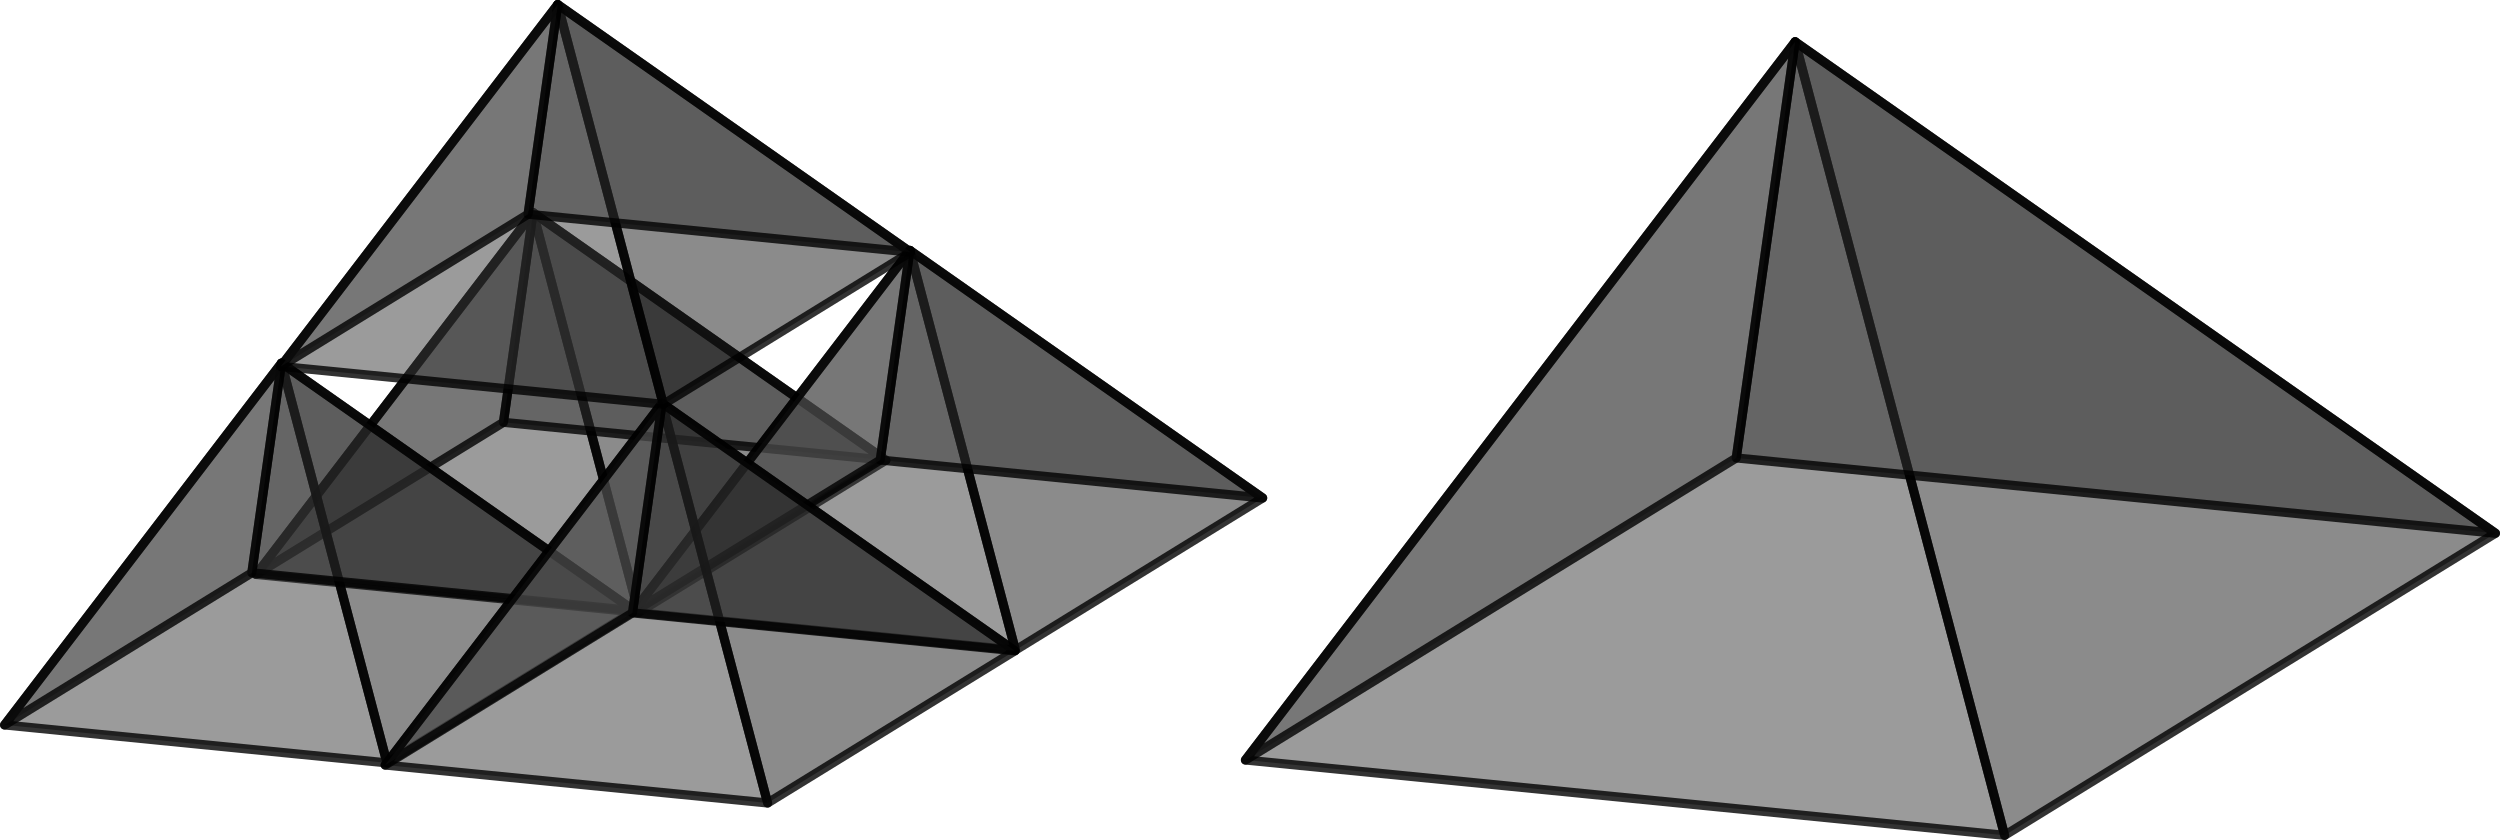
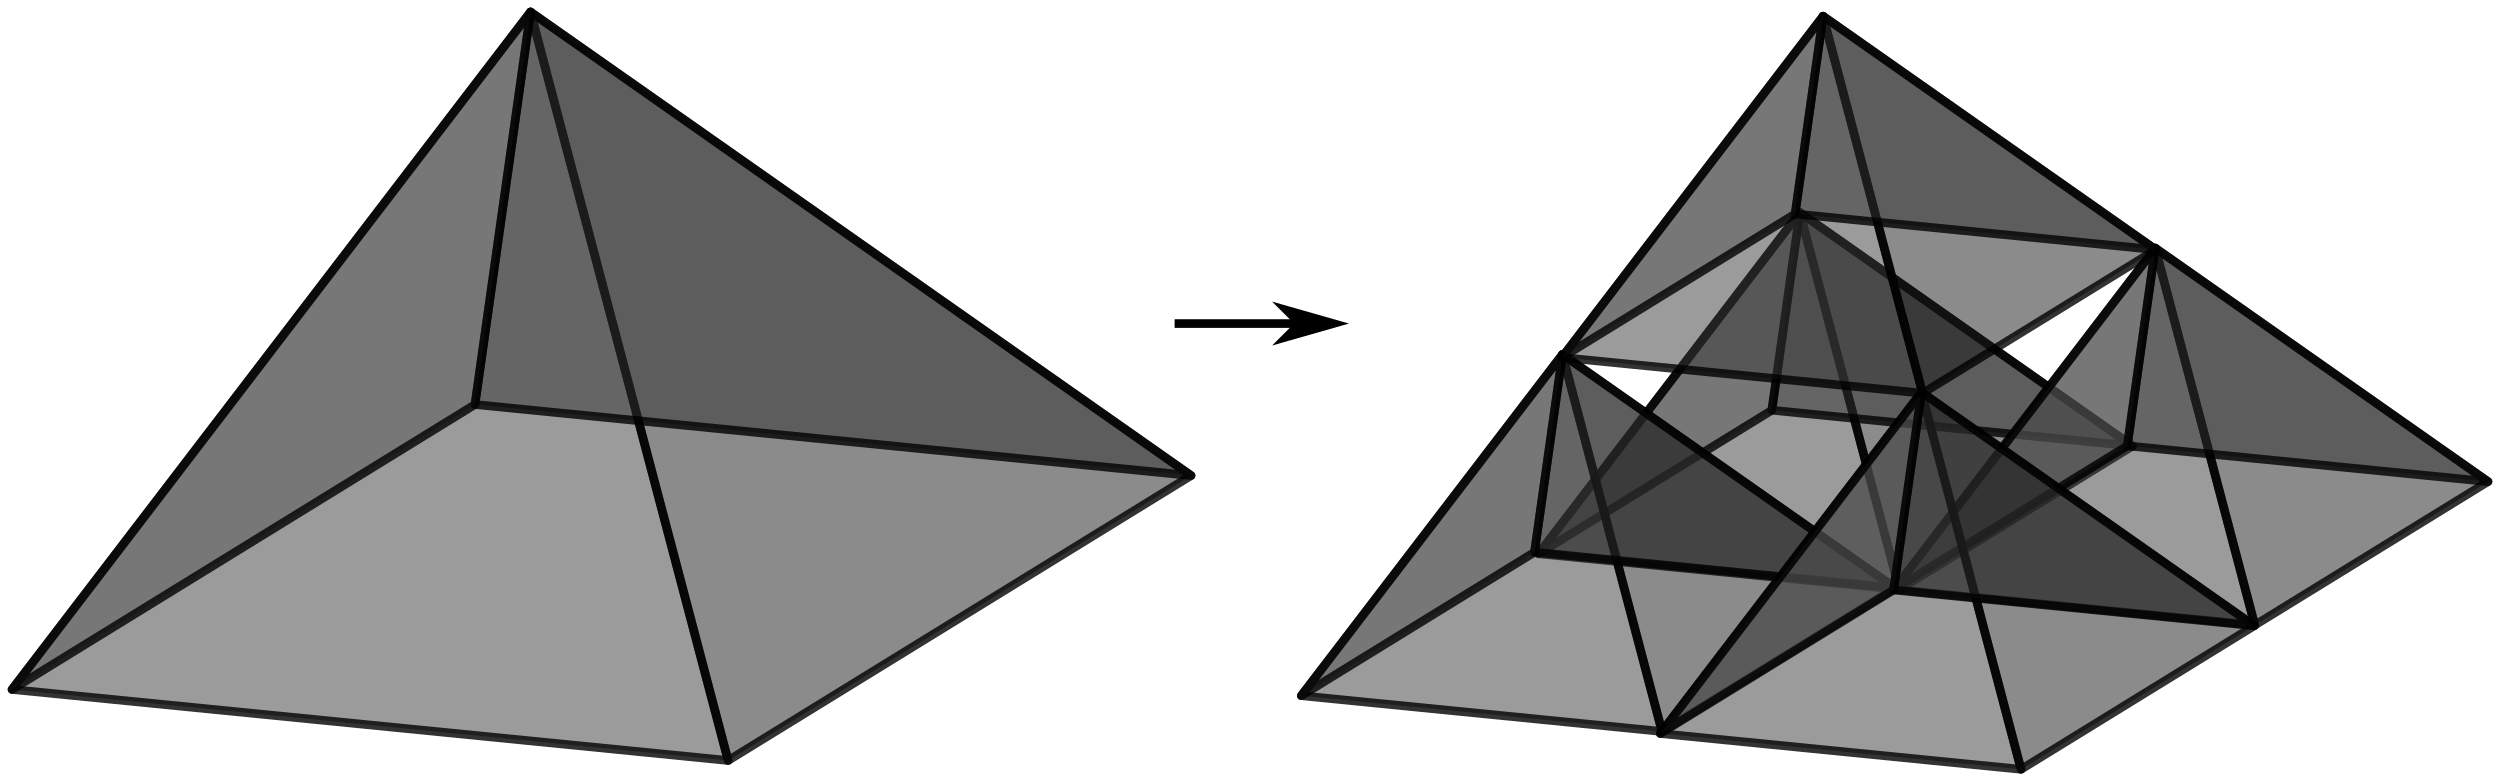
- <svg xmlns="http://www.w3.org/2000/svg" version="1.1" id="svg2" viewBox="0 0 545.238 183.181" height="51.698mm" width="153.878mm">
-   <defs id="defs4" />
-   <g id="layer1" transform="translate(-103.9079,-34.92038)">
-     <g id="g6878-5-6" transform="translate(228.4424,147.7523)">
-       <path id="path6880-6-2" d="M -8.272,-66.446 14.742,20.73 -68.66,12.456 Z" style="fill:#383838;fill-opacity:0.5;stroke:#000000;stroke-width:2;stroke-linejoin:round;stroke-opacity:0.8" />
-       <path id="path6882-5-6" d="M 68.66,-12.456 14.742,20.73 -8.272,-66.446 Z" style="fill:#191919;fill-opacity:0.5;stroke:#000000;stroke-width:2;stroke-linejoin:round;stroke-opacity:0.8" />
-       <path id="path6884-3-3" d="m 68.66,-12.456 -76.932,-53.99 -6.471,45.716 z" style="fill:#313131;fill-opacity:0.5;stroke:#000000;stroke-width:2;stroke-linejoin:round;stroke-opacity:0.8" />
-       <path id="path6894-7-5" d="m -14.742,-20.73 6.471,-45.716 -60.389,78.902 z" style="fill:#545454;fill-opacity:0.5;stroke:#000000;stroke-width:2;stroke-linejoin:round;stroke-opacity:0.8" />
+ <svg xmlns="http://www.w3.org/2000/svg" version="1.1" id="svg2" viewBox="0 0 578.005 180.643" height="50.981mm" width="163.126mm">
+   <defs id="defs4">
+     <marker orient="auto" refY="0" refX="0" id="Arrow1Mend" style="overflow:visible">
+       <path id="path4205" d="M 0,0 5,-5 -12.5,0 5,5 0,0 Z" style="fill:#000000;fill-opacity:1;fill-rule:evenodd;stroke:#000000;stroke-width:1pt;stroke-opacity:1" transform="matrix(-0.4,0,0,-0.4,-4,0)" />
+     </marker>
+   </defs>
+   <g id="layer1" transform="translate(-106.0839,-36.2159)">
+     <g id="g4163" transform="translate(302.0356,4.04061)">
+       <g transform="translate(228.4424,147.7523)" id="g6878-5-6">
+         <path style="fill:#383838;fill-opacity:0.5;stroke:#000000;stroke-width:2;stroke-linejoin:round;stroke-opacity:0.8" d="M -8.272,-66.446 14.742,20.73 -68.66,12.456 Z" id="path6880-6-2" />
+         <path style="fill:#191919;fill-opacity:0.5;stroke:#000000;stroke-width:2;stroke-linejoin:round;stroke-opacity:0.8" d="M 68.66,-12.456 14.742,20.73 -8.272,-66.446 Z" id="path6882-5-6" />
+         <path style="fill:#313131;fill-opacity:0.5;stroke:#000000;stroke-width:2;stroke-linejoin:round;stroke-opacity:0.8" d="m 68.66,-12.456 -76.932,-53.99 -6.471,45.716 z" id="path6884-3-3" />
+         <path style="fill:#545454;fill-opacity:0.5;stroke:#000000;stroke-width:2;stroke-linejoin:round;stroke-opacity:0.8" d="m -14.742,-20.73 6.471,-45.716 -60.389,78.902 z" id="path6894-7-5" />
+       </g>
+       <g transform="translate(310.6219,155.9814)" id="g6878-5-65">
+         <path style="fill:#383838;fill-opacity:0.5;stroke:#000000;stroke-width:2;stroke-linejoin:round;stroke-opacity:0.8" d="M -8.272,-66.446 14.742,20.73 -68.66,12.456 Z" id="path6880-6-6" />
+         <path style="fill:#191919;fill-opacity:0.5;stroke:#000000;stroke-width:2;stroke-linejoin:round;stroke-opacity:0.8" d="M 68.66,-12.456 14.742,20.73 -8.272,-66.446 Z" id="path6882-5-2" />
+         <path style="fill:#313131;fill-opacity:0.5;stroke:#000000;stroke-width:2;stroke-linejoin:round;stroke-opacity:0.8" d="m 68.66,-12.456 -76.932,-53.99 -6.471,45.716 z" id="path6884-3-4" />
+         <path style="fill:#545454;fill-opacity:0.5;stroke:#000000;stroke-width:2;stroke-linejoin:round;stroke-opacity:0.8" d="m -14.742,-20.73 6.471,-45.716 -60.389,78.902 z" id="path6894-7-3" />
+       </g>
+       <g transform="translate(173.5681,180.5708)" id="g6878-5">
+         <path style="fill:#383838;fill-opacity:0.5;stroke:#000000;stroke-width:2;stroke-linejoin:round;stroke-opacity:0.8" d="M -8.272,-66.446 14.742,20.73 -68.66,12.456 Z" id="path6880-6" />
+         <path style="fill:#191919;fill-opacity:0.5;stroke:#000000;stroke-width:2;stroke-linejoin:round;stroke-opacity:0.8" d="M 68.66,-12.456 14.742,20.73 -8.272,-66.446 Z" id="path6882-5" />
+         <path style="fill:#313131;fill-opacity:0.5;stroke:#000000;stroke-width:2;stroke-linejoin:round;stroke-opacity:0.8" d="m 68.66,-12.456 -76.932,-53.99 -6.471,45.716 z" id="path6884-3" />
+         <path style="fill:#545454;fill-opacity:0.5;stroke:#000000;stroke-width:2;stroke-linejoin:round;stroke-opacity:0.8" d="m -14.742,-20.73 6.471,-45.716 -60.389,78.902 z" id="path6894-7" />
+       </g>
+       <g transform="translate(256.5787,189.3165)" id="g6878-5-3">
+         <path style="fill:#383838;fill-opacity:0.5;stroke:#000000;stroke-width:2;stroke-linejoin:round;stroke-opacity:0.8" d="M -8.272,-66.446 14.742,20.73 -68.66,12.456 Z" id="path6880-6-3" />
+         <path style="fill:#191919;fill-opacity:0.5;stroke:#000000;stroke-width:2;stroke-linejoin:round;stroke-opacity:0.8" d="M 68.66,-12.456 14.742,20.73 -8.272,-66.446 Z" id="path6882-5-9" />
+         <path style="fill:#313131;fill-opacity:0.5;stroke:#000000;stroke-width:2;stroke-linejoin:round;stroke-opacity:0.8" d="m 68.66,-12.456 -76.932,-53.99 -6.471,45.716 z" id="path6884-3-7" />
+         <path style="fill:#545454;fill-opacity:0.5;stroke:#000000;stroke-width:2;stroke-linejoin:round;stroke-opacity:0.8" d="m -14.742,-20.73 6.471,-45.716 -60.389,78.902 z" id="path6894-7-1" />
+       </g>
+       <g transform="translate(233.8197,102.3666)" id="g6878">
+         <path style="fill:#383838;fill-opacity:0.5;stroke:#000000;stroke-width:2;stroke-linejoin:round;stroke-opacity:0.8" d="M -8.272,-66.446 14.742,20.73 -68.66,12.456 Z" id="path6880" />
+         <path style="fill:#191919;fill-opacity:0.5;stroke:#000000;stroke-width:2;stroke-linejoin:round;stroke-opacity:0.8" d="M 68.66,-12.456 14.742,20.73 -8.272,-66.446 Z" id="path6882" />
+         <path style="fill:#313131;fill-opacity:0.5;stroke:#000000;stroke-width:2;stroke-linejoin:round;stroke-opacity:0.8" d="m 68.66,-12.456 -76.932,-53.99 -6.471,45.716 z" id="path6884" />
+         <path style="fill:#545454;fill-opacity:0.5;stroke:#000000;stroke-width:2;stroke-linejoin:round;stroke-opacity:0.8" d="m -14.742,-20.73 6.471,-45.716 -60.389,78.902 z" id="path6894" />
+       </g>
    </g>
-     <g id="g6878-5-65" transform="translate(310.6219,155.9814)">
-       <path id="path6880-6-6" d="M -8.272,-66.446 14.742,20.73 -68.66,12.456 Z" style="fill:#383838;fill-opacity:0.5;stroke:#000000;stroke-width:2;stroke-linejoin:round;stroke-opacity:0.8" />
-       <path id="path6882-5-2" d="M 68.66,-12.456 14.742,20.73 -8.272,-66.446 Z" style="fill:#191919;fill-opacity:0.5;stroke:#000000;stroke-width:2;stroke-linejoin:round;stroke-opacity:0.8" />
-       <path id="path6884-3-4" d="m 68.66,-12.456 -76.932,-53.99 -6.471,45.716 z" style="fill:#313131;fill-opacity:0.5;stroke:#000000;stroke-width:2;stroke-linejoin:round;stroke-opacity:0.8" />
-       <path id="path6894-7-3" d="m -14.742,-20.73 6.471,-45.716 -60.389,78.902 z" style="fill:#545454;fill-opacity:0.5;stroke:#000000;stroke-width:2;stroke-linejoin:round;stroke-opacity:0.8" />
-     </g>
-     <g id="g6878-5" transform="translate(173.5681,180.5708)">
-       <path id="path6880-6" d="M -8.272,-66.446 14.742,20.73 -68.66,12.456 Z" style="fill:#383838;fill-opacity:0.5;stroke:#000000;stroke-width:2;stroke-linejoin:round;stroke-opacity:0.8" />
-       <path id="path6882-5" d="M 68.66,-12.456 14.742,20.73 -8.272,-66.446 Z" style="fill:#191919;fill-opacity:0.5;stroke:#000000;stroke-width:2;stroke-linejoin:round;stroke-opacity:0.8" />
-       <path id="path6884-3" d="m 68.66,-12.456 -76.932,-53.99 -6.471,45.716 z" style="fill:#313131;fill-opacity:0.5;stroke:#000000;stroke-width:2;stroke-linejoin:round;stroke-opacity:0.8" />
-       <path id="path6894-7" d="m -14.742,-20.73 6.471,-45.716 -60.389,78.902 z" style="fill:#545454;fill-opacity:0.5;stroke:#000000;stroke-width:2;stroke-linejoin:round;stroke-opacity:0.8" />
-     </g>
-     <g id="g6878-5-3" transform="translate(256.5787,189.3165)">
-       <path id="path6880-6-3" d="M -8.272,-66.446 14.742,20.73 -68.66,12.456 Z" style="fill:#383838;fill-opacity:0.5;stroke:#000000;stroke-width:2;stroke-linejoin:round;stroke-opacity:0.8" />
-       <path id="path6882-5-9" d="M 68.66,-12.456 14.742,20.73 -8.272,-66.446 Z" style="fill:#191919;fill-opacity:0.5;stroke:#000000;stroke-width:2;stroke-linejoin:round;stroke-opacity:0.8" />
-       <path id="path6884-3-7" d="m 68.66,-12.456 -76.932,-53.99 -6.471,45.716 z" style="fill:#313131;fill-opacity:0.5;stroke:#000000;stroke-width:2;stroke-linejoin:round;stroke-opacity:0.8" />
-       <path id="path6894-7-1" d="m -14.742,-20.73 6.471,-45.716 -60.389,78.902 z" style="fill:#545454;fill-opacity:0.5;stroke:#000000;stroke-width:2;stroke-linejoin:round;stroke-opacity:0.8" />
-     </g>
-     <g id="g6878" transform="translate(233.8197,102.3666)">
-       <path id="path6880" d="M -8.272,-66.446 14.742,20.73 -68.66,12.456 Z" style="fill:#383838;fill-opacity:0.5;stroke:#000000;stroke-width:2;stroke-linejoin:round;stroke-opacity:0.8" />
-       <path id="path6882" d="M 68.66,-12.456 14.742,20.73 -8.272,-66.446 Z" style="fill:#191919;fill-opacity:0.5;stroke:#000000;stroke-width:2;stroke-linejoin:round;stroke-opacity:0.8" />
-       <path id="path6884" d="m 68.66,-12.456 -76.932,-53.99 -6.471,45.716 z" style="fill:#313131;fill-opacity:0.5;stroke:#000000;stroke-width:2;stroke-linejoin:round;stroke-opacity:0.8" />
-       <path id="path6894" d="m -14.742,-20.73 6.471,-45.716 -60.389,78.902 z" style="fill:#545454;fill-opacity:0.5;stroke:#000000;stroke-width:2;stroke-linejoin:round;stroke-opacity:0.8" />
-     </g>
-     <g id="g6878-3" transform="matrix(1.985207,0,0,1.985207,511.8407,175.9479)" style="stroke-width:0.504;stroke-miterlimit:4;stroke-dasharray:none">
+     <g id="g6878-3" transform="matrix(1.985207,0,0,1.985207,245.1605,170.8971)" style="stroke-width:0.504;stroke-miterlimit:4;stroke-dasharray:none">
      <path id="path6880-3" d="M -8.272,-66.446 14.742,20.73 -68.66,12.456 Z" style="fill:#383838;fill-opacity:0.5;stroke:#000000;stroke-width:1.007;stroke-linejoin:round;stroke-miterlimit:4;stroke-dasharray:none;stroke-opacity:0.8" />
      <path id="path6882-54" d="M 68.66,-12.456 14.742,20.73 -8.272,-66.446 Z" style="fill:#191919;fill-opacity:0.5;stroke:#000000;stroke-width:1.007;stroke-linejoin:round;stroke-miterlimit:4;stroke-dasharray:none;stroke-opacity:0.8" />
      <path id="path6884-9" d="m 68.66,-12.456 -76.932,-53.99 -6.471,45.716 z" style="fill:#313131;fill-opacity:0.5;stroke:#000000;stroke-width:1.007;stroke-linejoin:round;stroke-miterlimit:4;stroke-dasharray:none;stroke-opacity:0.8" />
      <path id="path6894-0" d="m -14.742,-20.73 6.471,-45.716 -60.389,78.902 z" style="fill:#545454;fill-opacity:0.5;stroke:#000000;stroke-width:1.007;stroke-linejoin:round;stroke-miterlimit:4;stroke-dasharray:none;stroke-opacity:0.8" />
    </g>
+     <path style="fill:none;fill-rule:evenodd;stroke:#000000;stroke-width:2;stroke-linecap:butt;stroke-linejoin:miter;stroke-miterlimit:4;stroke-dasharray:none;stroke-opacity:1;marker-end:url(#Arrow1Mend)" d="m 377.659,111.025 36.365,0" id="path4190" />
  </g>
</svg>
